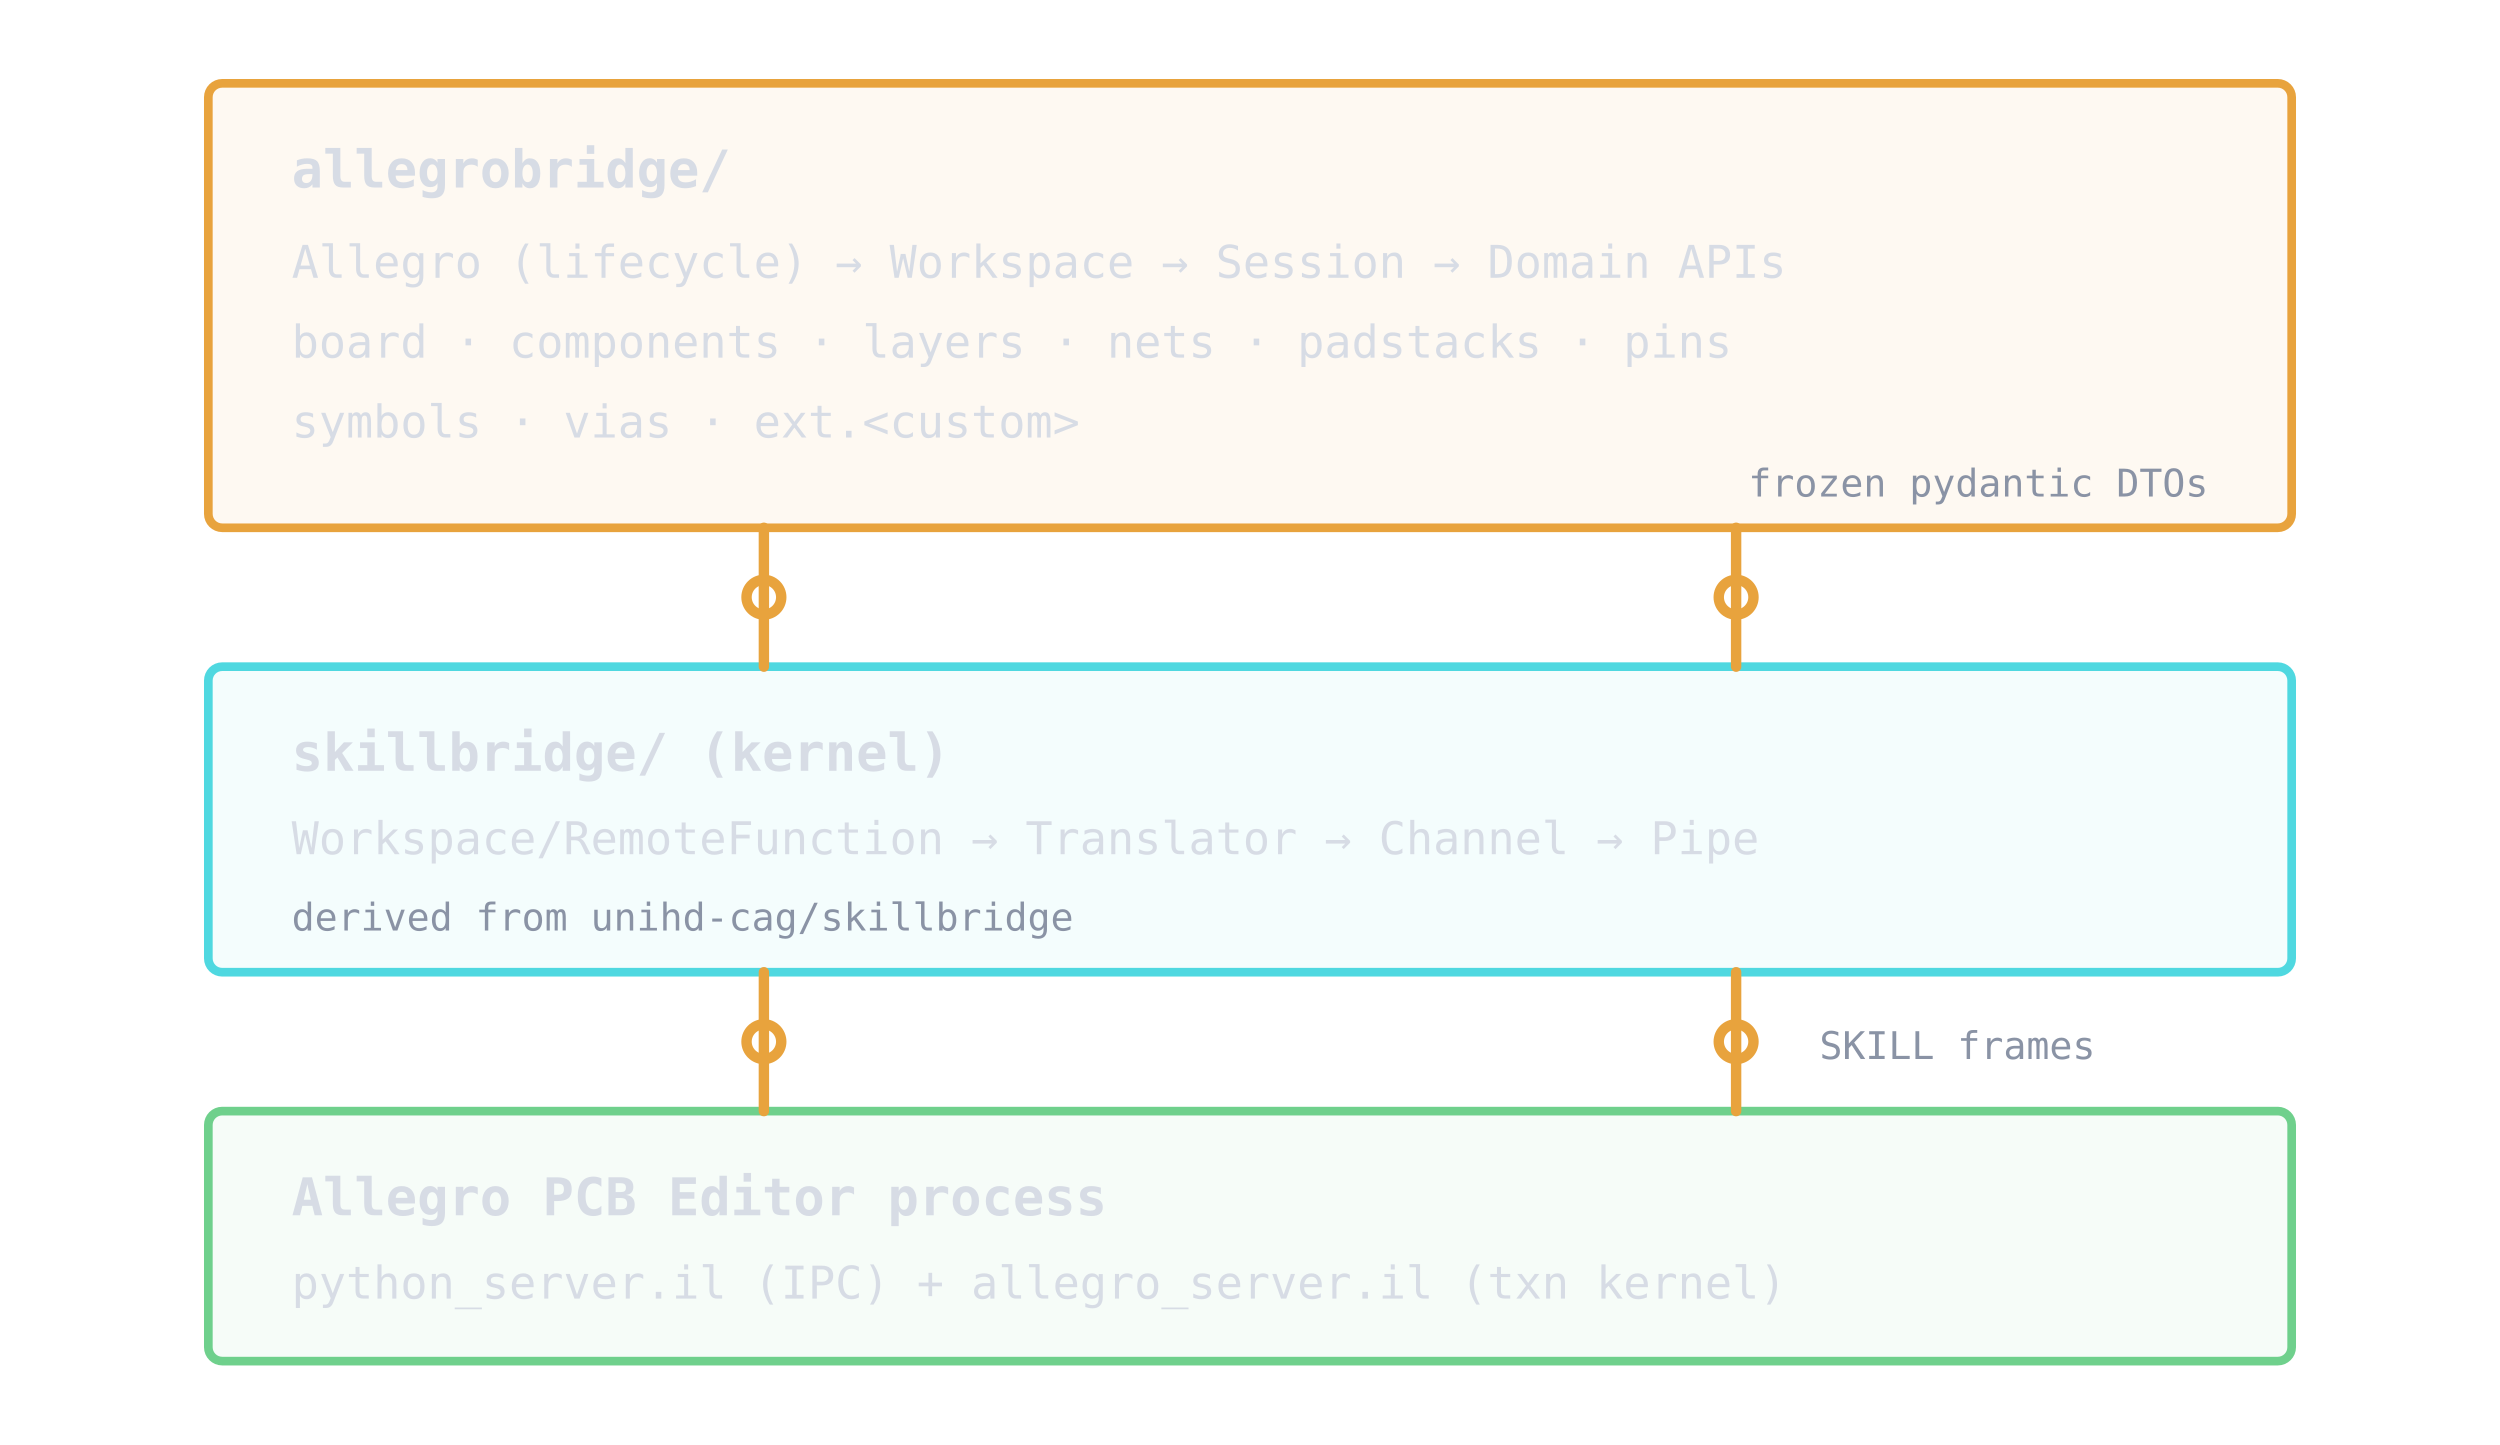
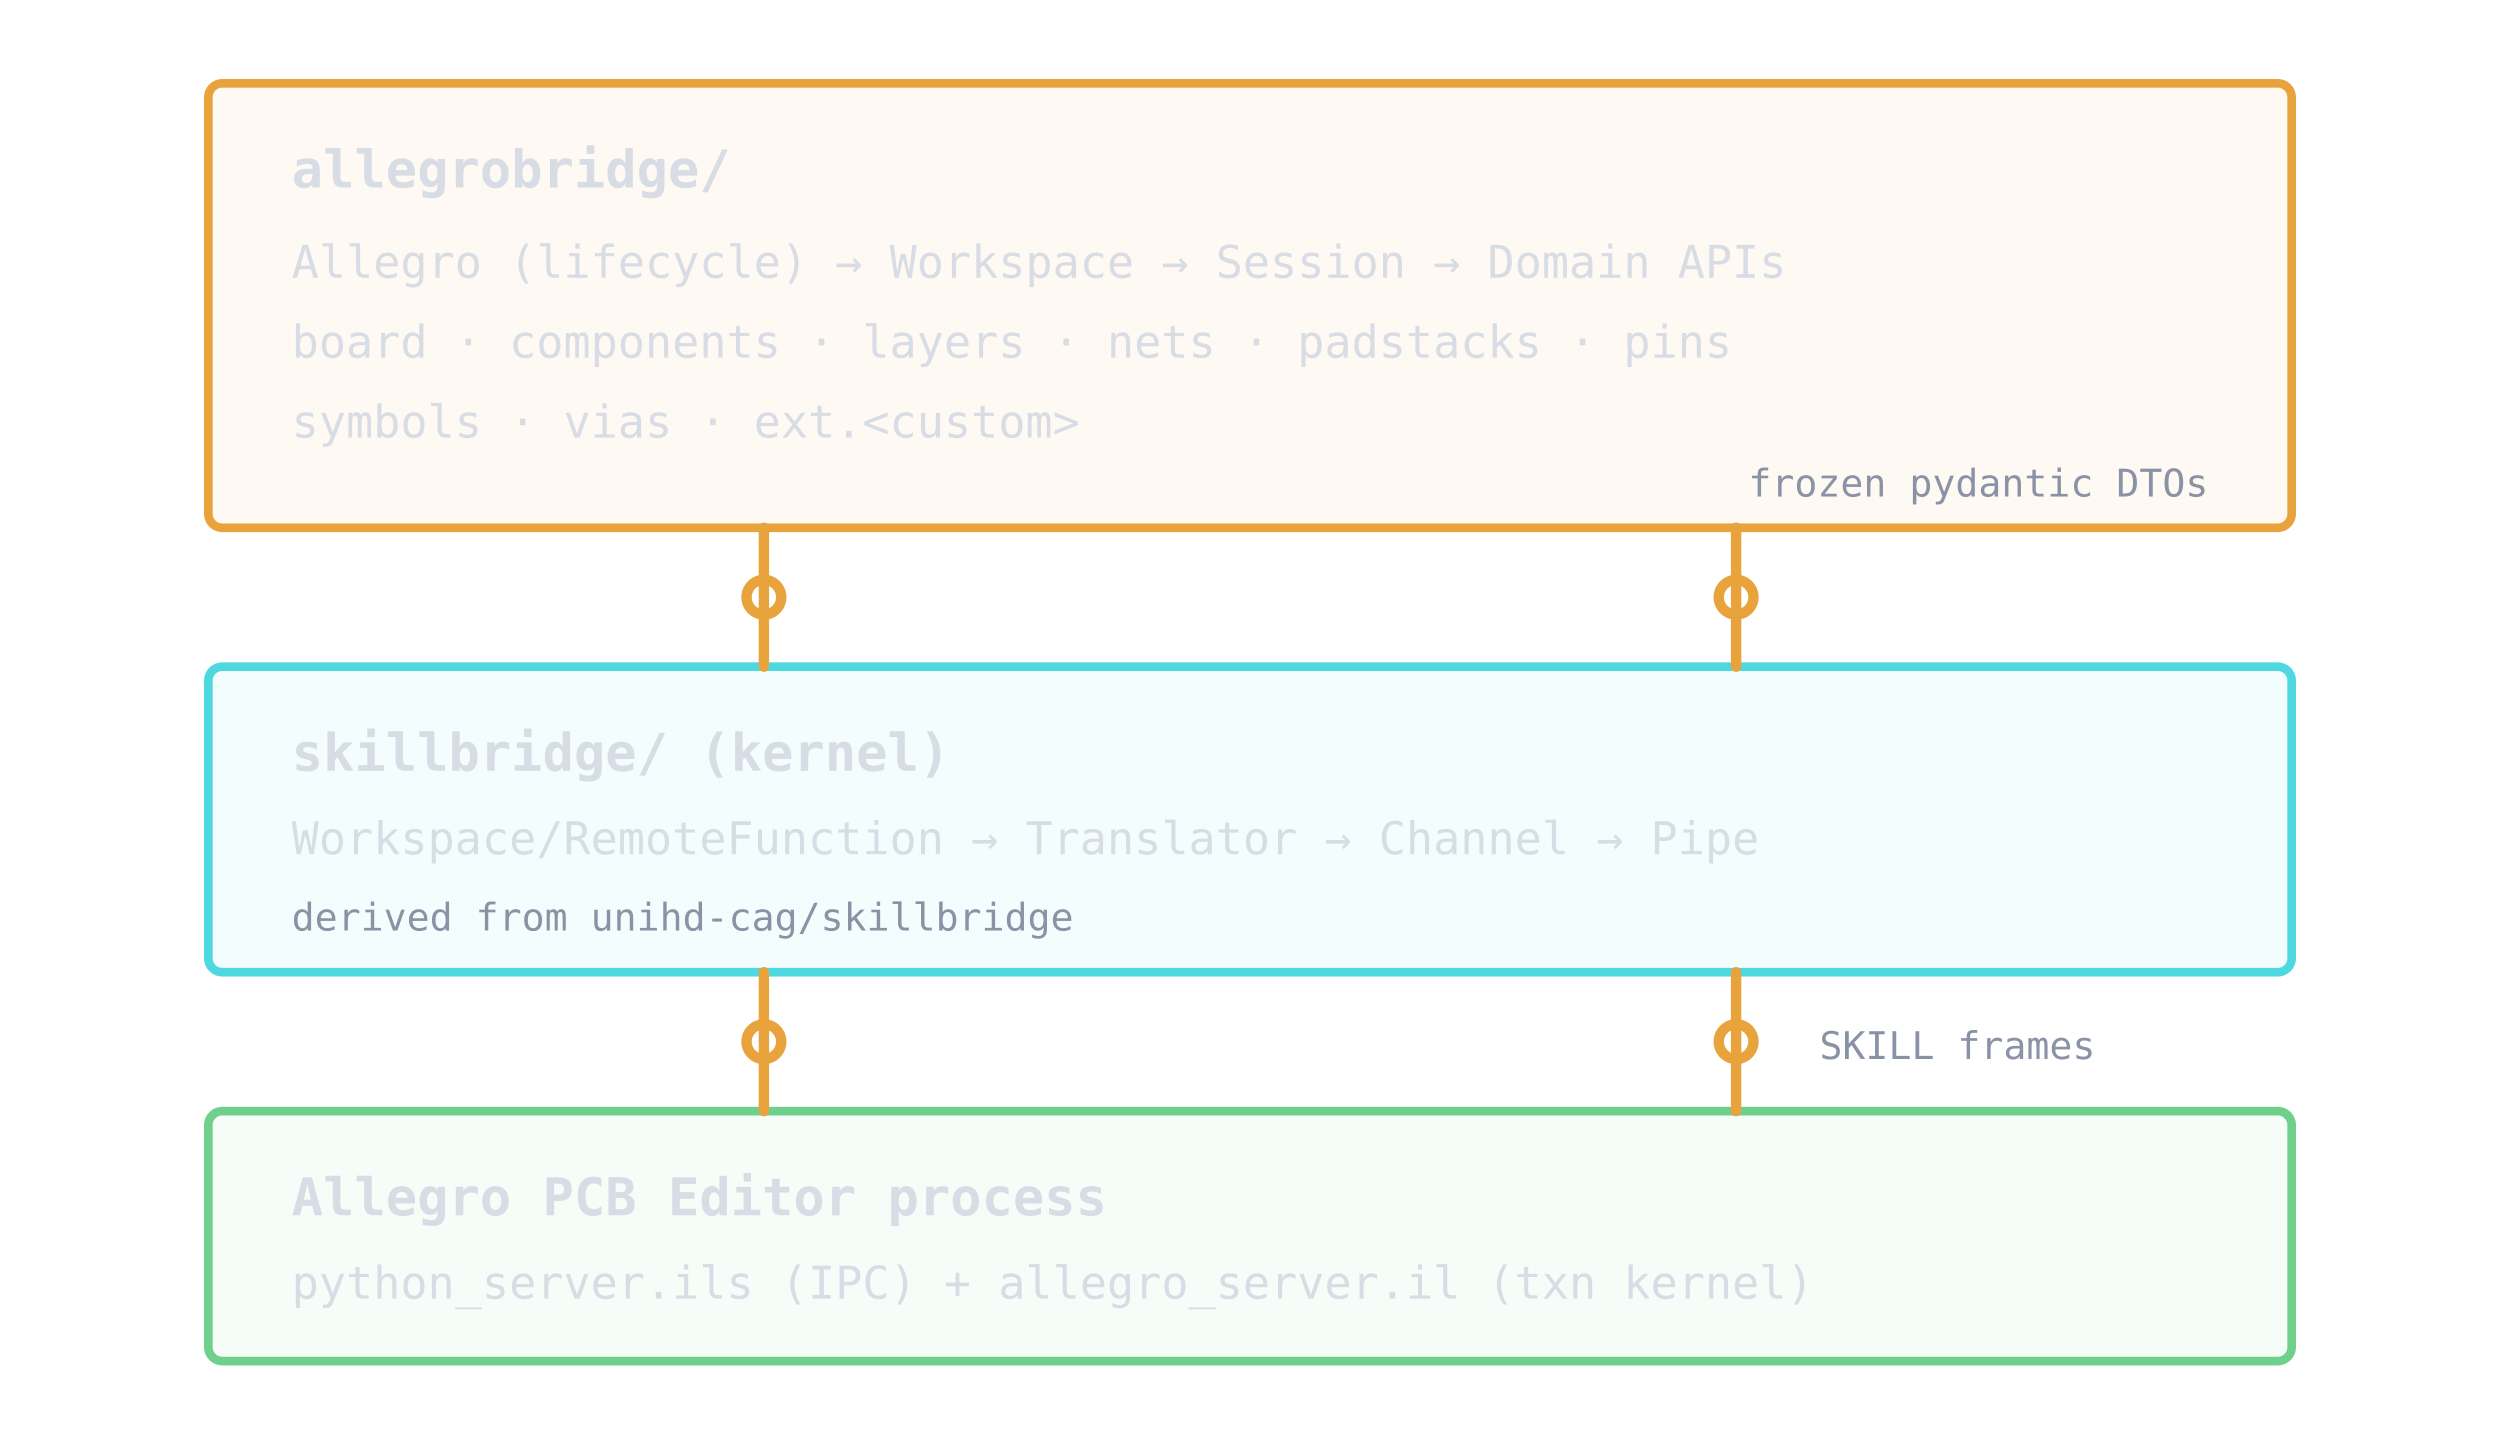
<svg xmlns="http://www.w3.org/2000/svg" viewBox="0 0 720 416">
  <style>
    text { font-family: "JetBrains Mono", ui-monospace, "Cascadia Code", Consolas, monospace; fill: #D7DCE5; }
    .t { font-weight: 700; font-size: 15px; }
    .b { font-size: 13px; }
    .c { font-size: 11px; fill: #8A93A5; }
  </style>
  <g fill="none" stroke-width="2.5">
    <rect x="60" y="24" width="600" height="128" rx="4" stroke="#E8A33D" fill="#E8A33D" fill-opacity="0.07" />
    <rect x="60" y="192" width="600" height="88" rx="4" stroke="#4FD8E0" fill="#4FD8E0" fill-opacity="0.06" />
    <rect x="60" y="320" width="600" height="72" rx="4" stroke="#6FD08C" fill="#6FD08C" fill-opacity="0.06" />
  </g>
  <g fill="none" stroke="#E8A33D" stroke-width="3" stroke-linecap="round">
    <line x1="220" y1="152" x2="220" y2="192" />
    <line x1="500" y1="152" x2="500" y2="192" />
    <line x1="220" y1="280" x2="220" y2="320" />
    <line x1="500" y1="280" x2="500" y2="320" />
    <circle cx="220" cy="172" r="5" />
    <circle cx="500" cy="172" r="5" />
    <circle cx="220" cy="300" r="5" />
    <circle cx="500" cy="300" r="5" />
  </g>
  <text class="c" x="524" y="305">SKILL frames</text>
  <text class="t" x="84" y="54">allegrobridge/</text>
  <text class="b" x="84" y="80">Allegro (lifecycle) → Workspace → Session → Domain APIs</text>
  <text class="b" x="84" y="103">board · components · layers · nets · padstacks · pins</text>
  <text class="b" x="84" y="126">symbols · vias · ext.&lt;custom&gt;</text>
  <text class="c" x="636" y="143" text-anchor="end">frozen pydantic DTOs</text>
  <text class="t" x="84" y="222">skillbridge/ (kernel)</text>
  <text class="b" x="84" y="246">Workspace/RemoteFunction → Translator → Channel → Pipe</text>
  <text class="c" x="84" y="268">derived from unihd-cag/skillbridge</text>
  <text class="t" x="84" y="350">Allegro PCB Editor process</text>
-   <text class="b" x="84" y="374">python_server.il (IPC) + allegro_server.il (txn kernel)</text>
+   <text class="b" x="84" y="374">python_server.ils (IPC) + allegro_server.il (txn kernel)</text>
</svg>
